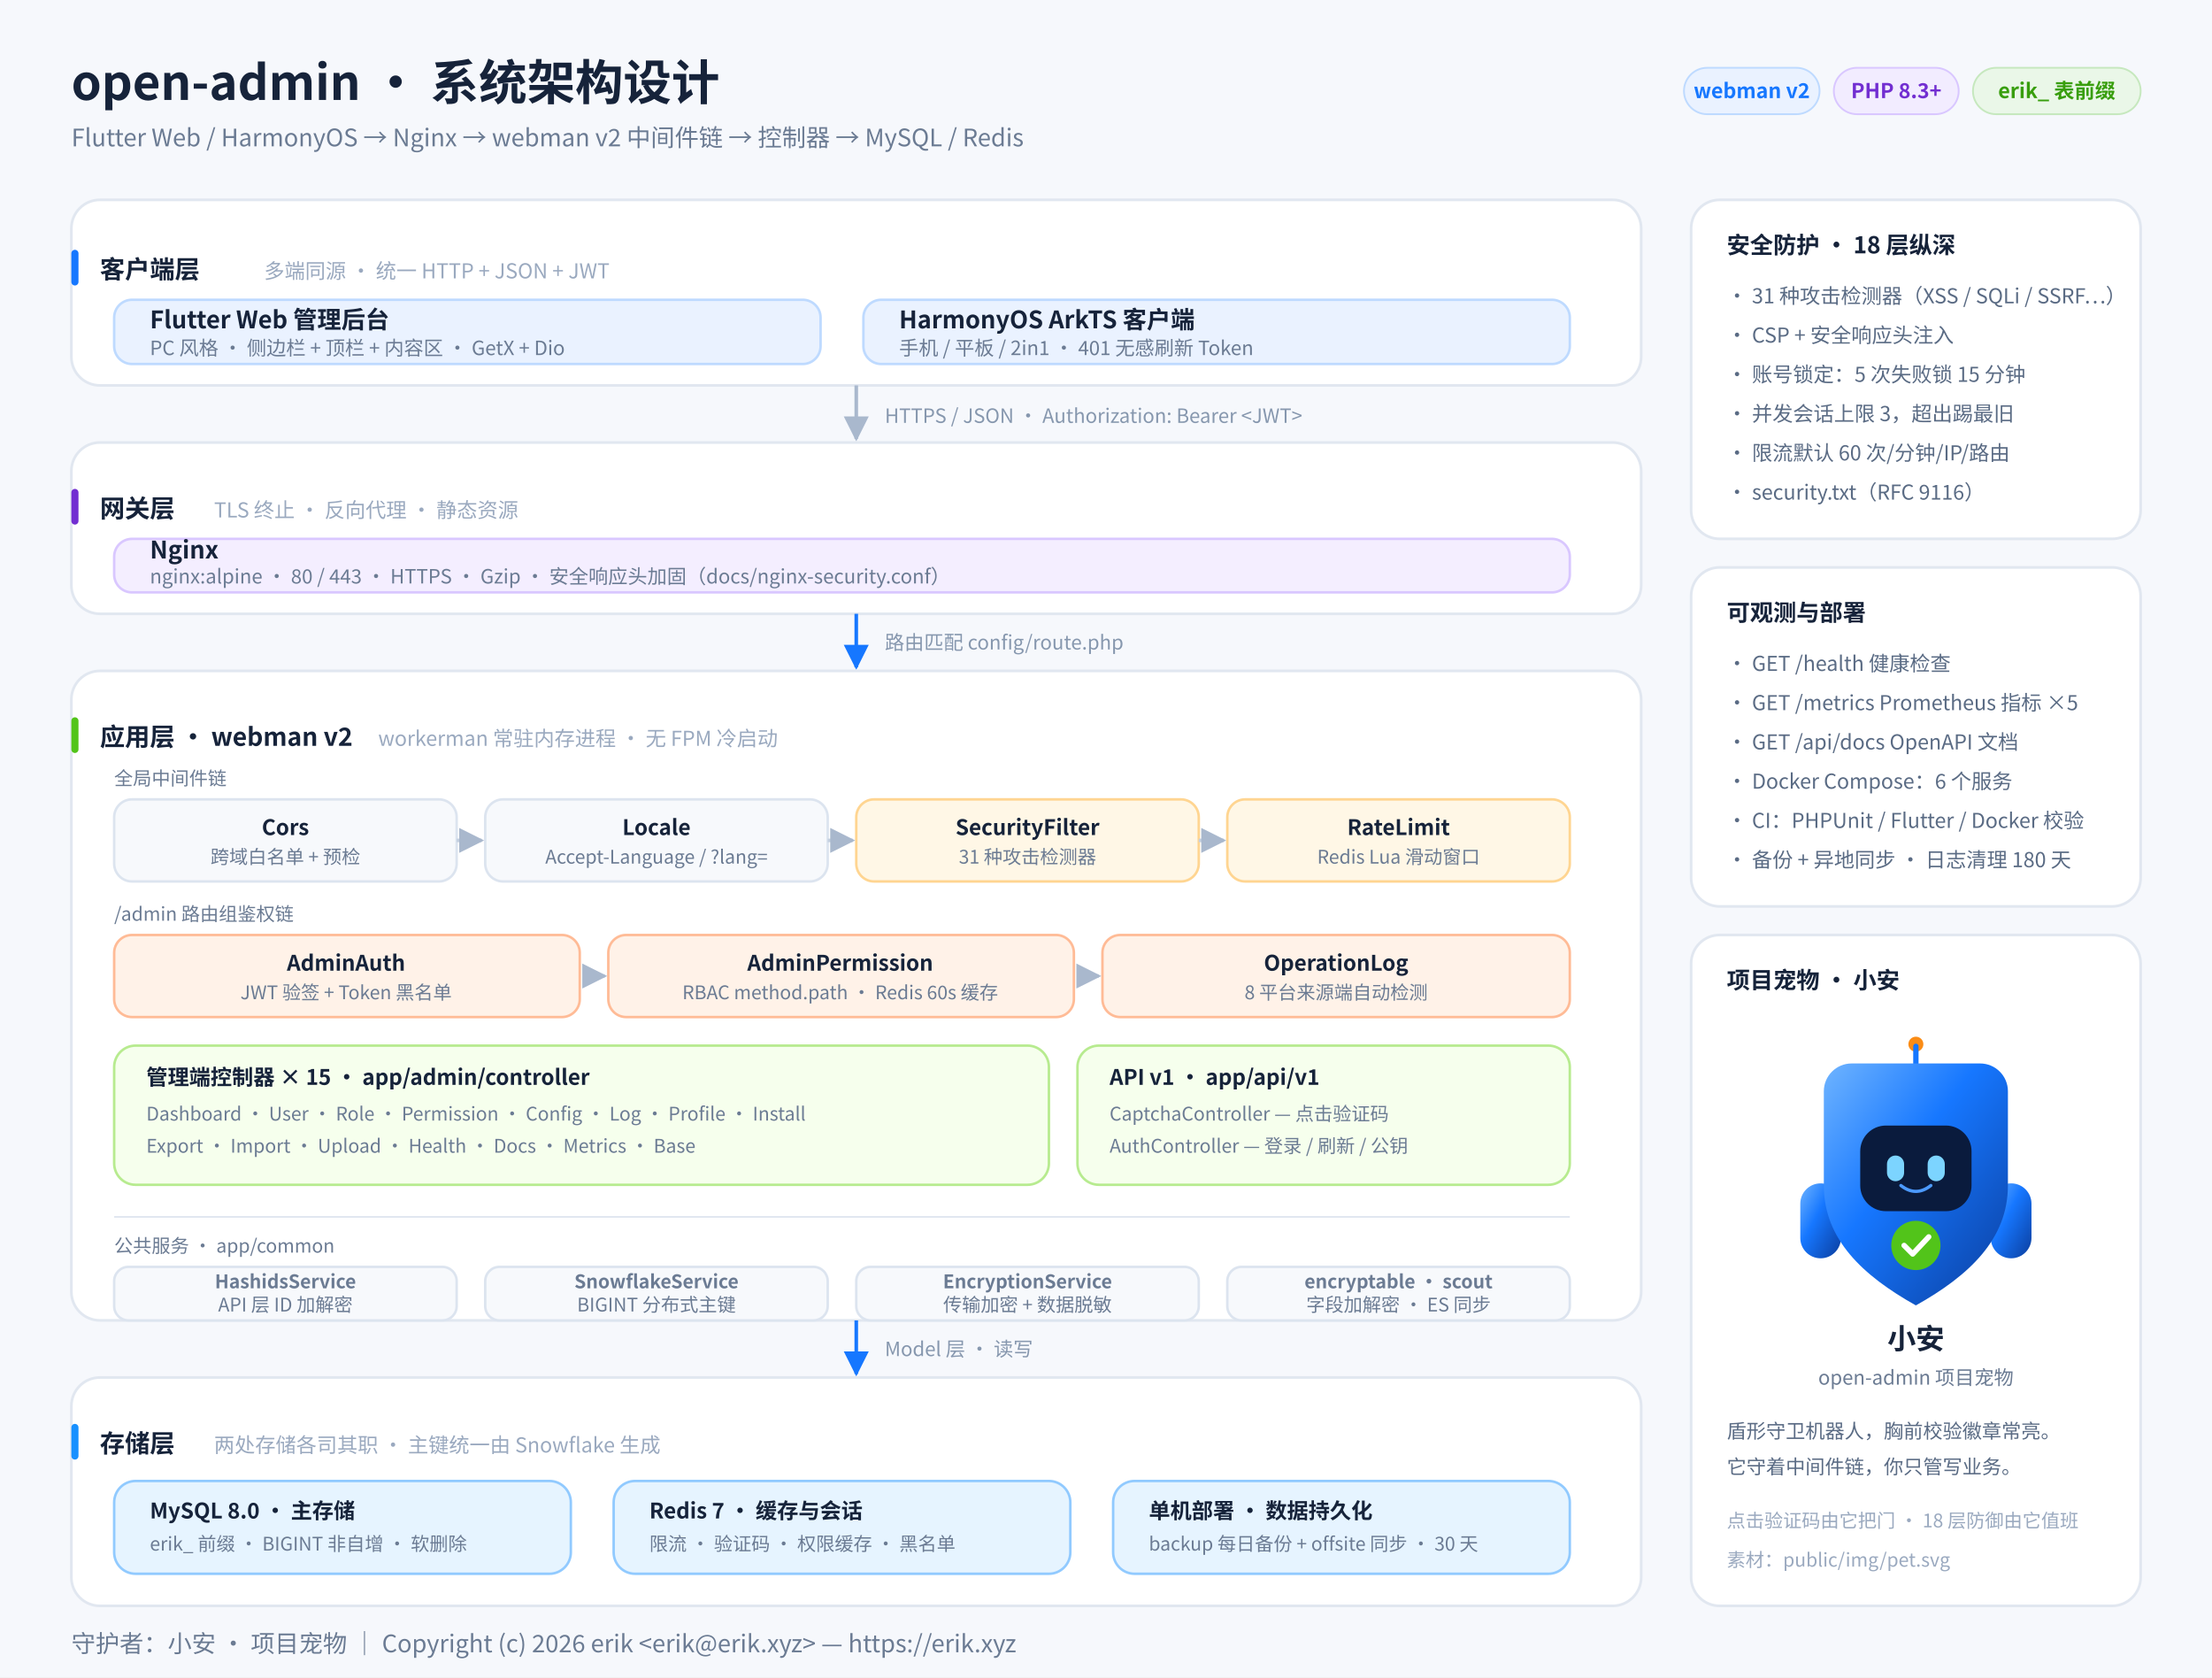
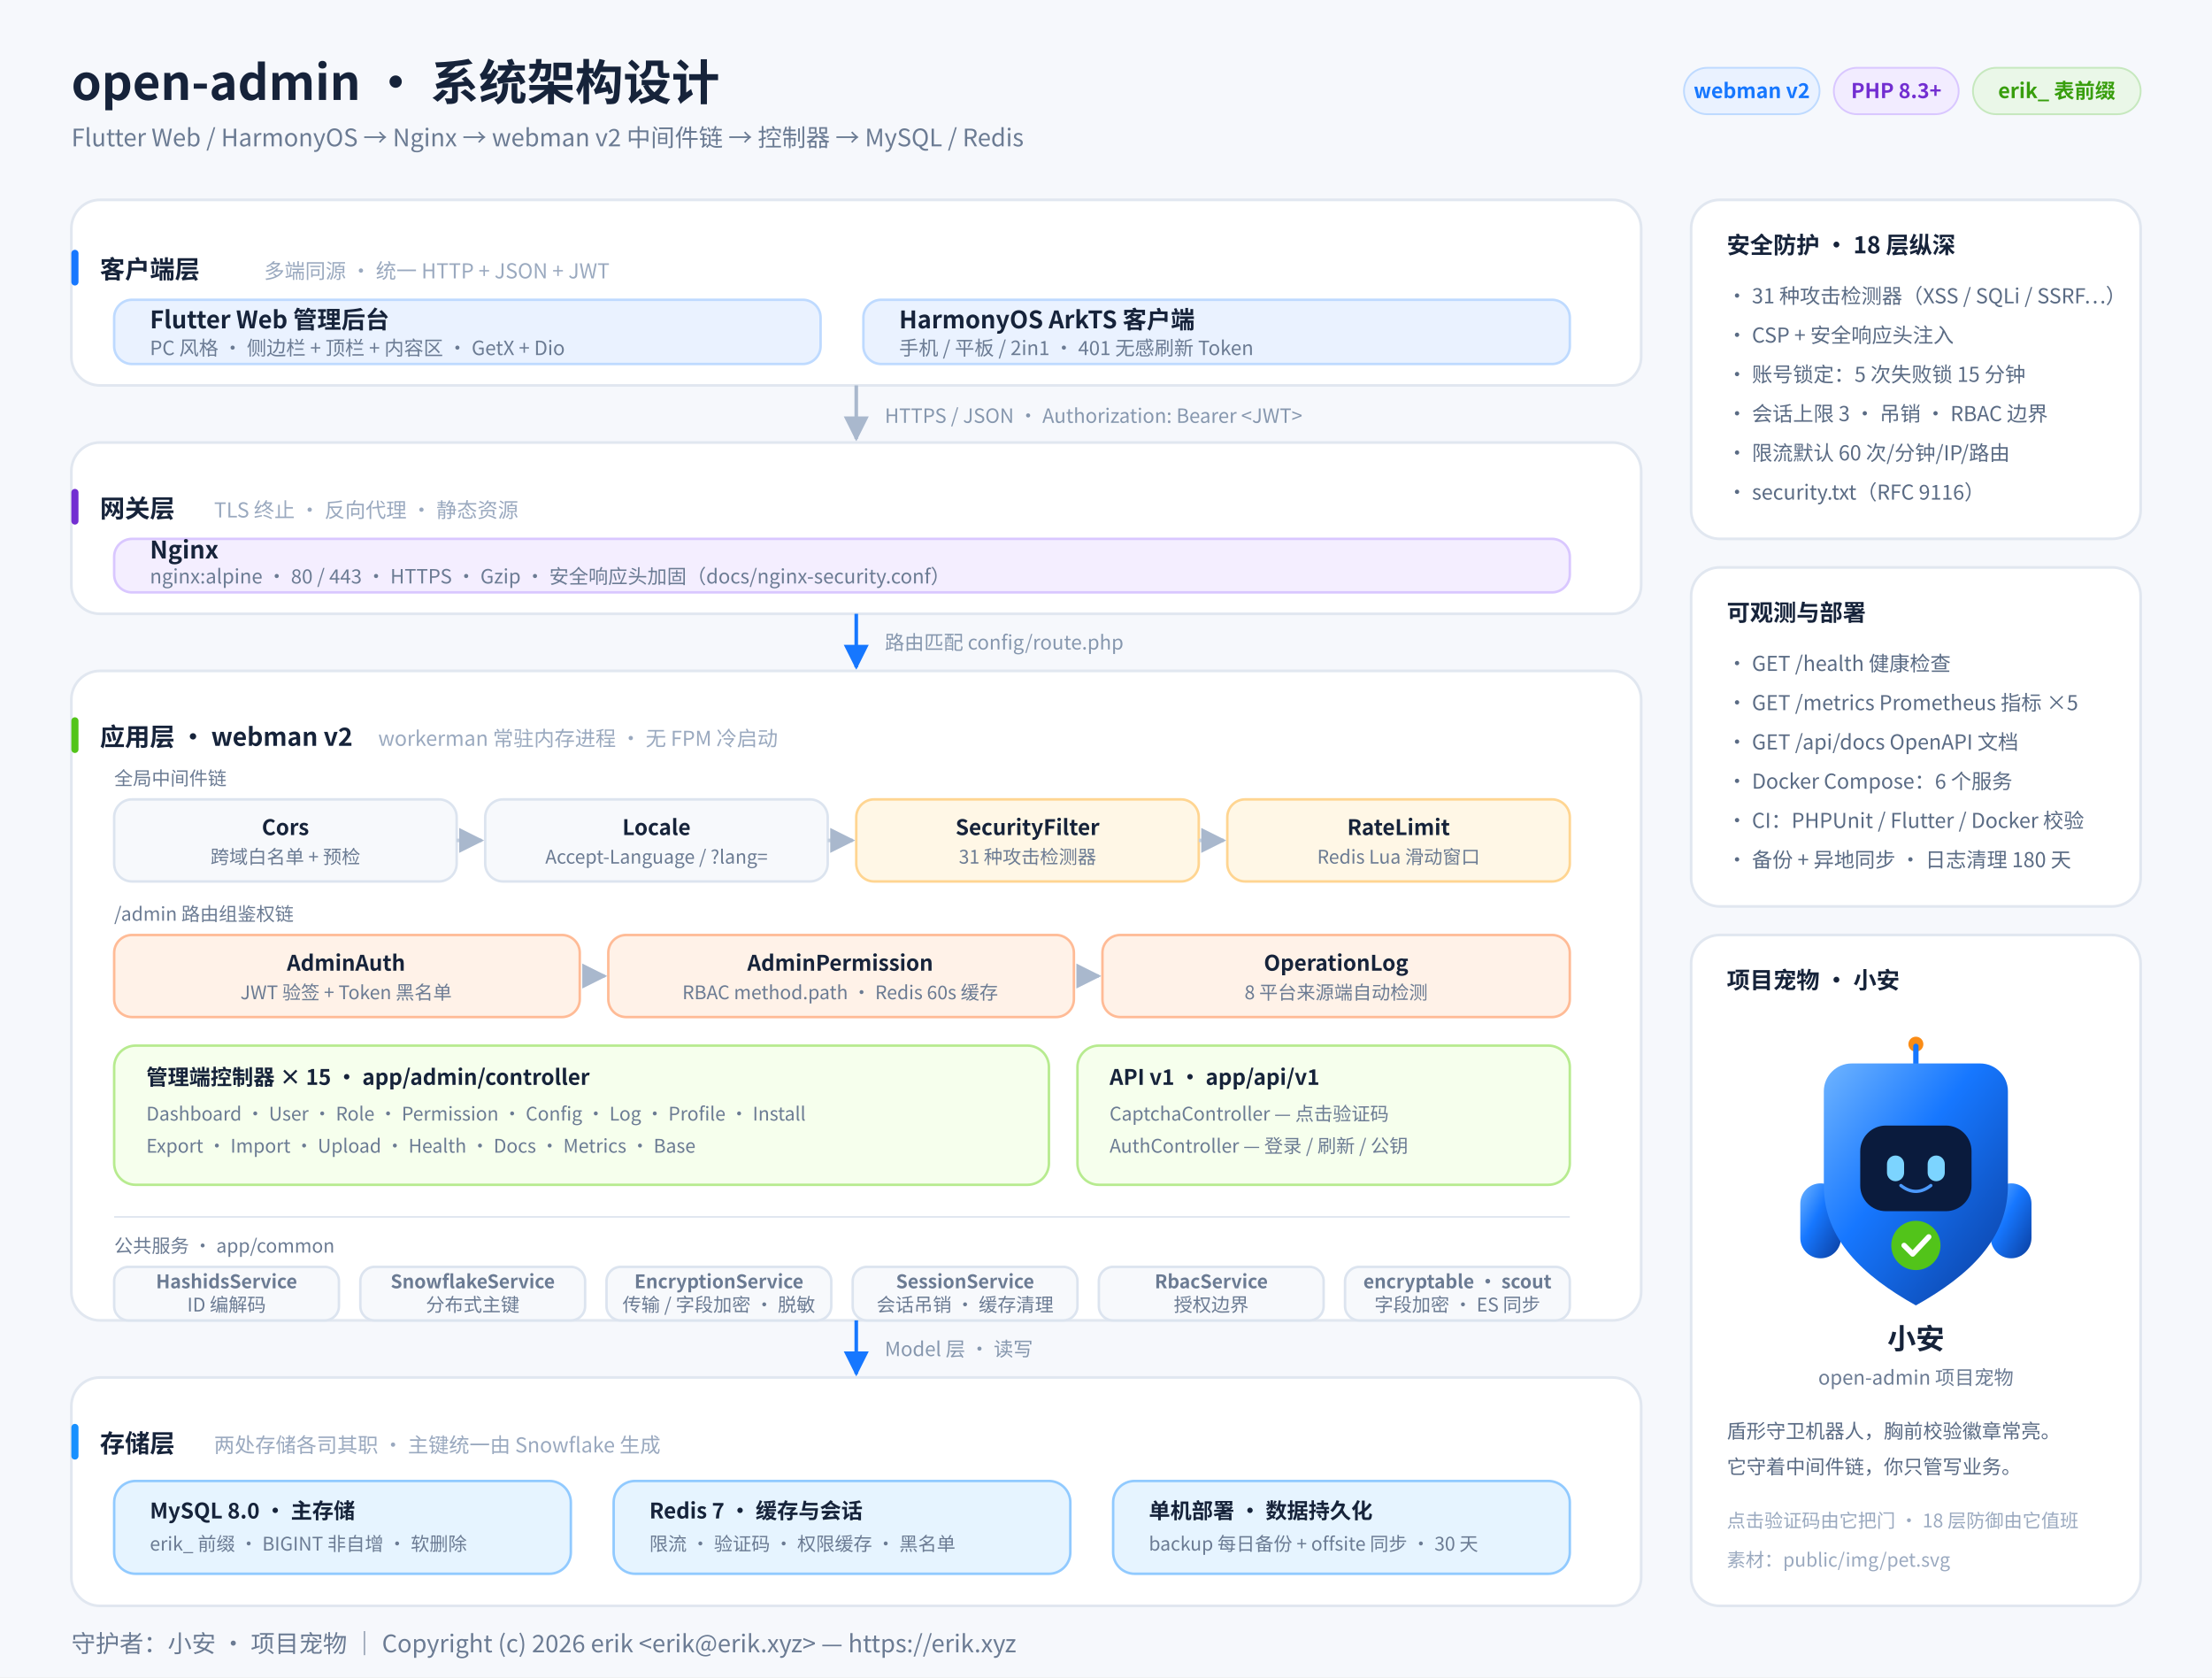
<svg xmlns="http://www.w3.org/2000/svg" viewBox="0 0 1240 940" width="1240" height="940" role="img" aria-label="open-admin 系统架构设计图">
  <defs>
    <marker id="arw" viewBox="0 0 10 10" refX="9" refY="5" markerWidth="7" markerHeight="7" orient="auto-start-reverse">
      <path d="M 0 0 L 10 5 L 0 10 z" fill="#A9B8CD" />
    </marker>
    <marker id="arwBlue" viewBox="0 0 10 10" refX="9" refY="5" markerWidth="7" markerHeight="7" orient="auto-start-reverse">
      <path d="M 0 0 L 10 5 L 0 10 z" fill="#1677FF" />
    </marker>
    <linearGradient id="shieldGrad" x1="0" y1="0" x2="1" y2="1">
      <stop offset="0" stop-color="#6FB4FF" />
      <stop offset="0.42" stop-color="#1677FF" />
      <stop offset="1" stop-color="#0B3E9E" />
    </linearGradient>
    <style>
      text { font-family: system-ui, -apple-system, "PingFang SC", "Microsoft YaHei", "Noto Sans CJK SC", "Segoe UI", sans-serif; }
      .t1 { font-size: 27px; font-weight: 700; fill: #16233A; }
      .t2 { font-size: 13.5px; fill: #6B7B93; }
      .bandName { font-size: 14px; font-weight: 700; fill: #16233A; }
      .bandHint { font-size: 11.5px; fill: #9AA9BF; }
      .nTitle { font-size: 13.5px; font-weight: 600; fill: #16233A; }
      .nSub { font-size: 11px; fill: #6B7B93; }
      .chipT { font-size: 12px; font-weight: 600; fill: #16233A; }
      .chipS { font-size: 10.5px; fill: #6B7B93; }
      .railT { font-size: 13px; font-weight: 700; fill: #16233A; }
      .railI { font-size: 11.5px; fill: #5A6B84; }
      .flow { font-size: 11px; fill: #8697AE; }
      .band { fill: #FFFFFF; stroke: #E1E7F0; stroke-width: 1.5; }
      .railCard { fill: #FFFFFF; stroke: #E1E7F0; stroke-width: 1.5; }
      .node { stroke-width: 1.4; }
      .ctr { text-anchor: middle; }
    </style>
  </defs>
  <rect width="1240" height="940" fill="#F6F8FC" />
  <text class="t1" x="40" y="56">open-admin · 系统架构设计</text>
  <text class="t2" x="40" y="82">Flutter Web / HarmonyOS → Nginx → webman v2 中间件链 → 控制器 → MySQL / Redis</text>
  <g font-size="11.5" font-weight="600">
    <rect x="944" y="38" width="76" height="26" rx="13" fill="#EAF2FF" stroke="#BEDAFF" />
    <text x="982" y="55" class="ctr" fill="#1677FF">webman v2</text>
    <rect x="1028" y="38" width="70" height="26" rx="13" fill="#F2ECFF" stroke="#D9C7FF" />
    <text x="1063" y="55" class="ctr" fill="#722ED1">PHP 8.3+</text>
    <rect x="1106" y="38" width="94" height="26" rx="13" fill="#EAF7E8" stroke="#C6E8BE" />
    <text x="1153" y="55" class="ctr" fill="#389E0D">erik_ 表前缀</text>
  </g>
  <rect class="band" x="40" y="112" width="880" height="104" rx="16" />
  <rect x="40" y="140" width="4" height="20" rx="2" fill="#1677FF" />
  <text class="bandName" x="56" y="156">客户端层</text>
  <text class="bandHint" x="148" y="156">多端同源 · 统一 HTTP + JSON + JWT</text>
  <rect class="node" x="64" y="168" width="396" height="36" rx="10" fill="#EAF2FF" stroke="#BEDAFF" />
  <text class="nTitle" x="84" y="184">Flutter Web 管理后台</text>
  <text class="nSub" x="84" y="199">PC 风格 · 侧边栏 + 顶栏 + 内容区 · GetX + Dio</text>
  <rect class="node" x="484" y="168" width="396" height="36" rx="10" fill="#EAF2FF" stroke="#BEDAFF" />
  <text class="nTitle" x="504" y="184">HarmonyOS ArkTS 客户端</text>
  <text class="nSub" x="504" y="199">手机 / 平板 / 2in1 · 401 无感刷新 Token</text>
  <path d="M 480 216 L 480 246" stroke="#A9B8CD" stroke-width="2" fill="none" marker-end="url(#arw)" />
  <text class="flow" x="496" y="237">HTTPS / JSON · Authorization: Bearer &lt;JWT&gt;</text>
  <rect class="band" x="40" y="248" width="880" height="96" rx="16" />
  <rect x="40" y="274" width="4" height="20" rx="2" fill="#722ED1" />
  <text class="bandName" x="56" y="290">网关层</text>
  <text class="bandHint" x="120" y="290">TLS 终止 · 反向代理 · 静态资源</text>
  <rect class="node" x="64" y="302" width="816" height="30" rx="10" fill="#F4EEFF" stroke="#D9C7FF" />
  <text class="nTitle" x="84" y="313" fill="#531DAB" font-size="12.5">Nginx</text>
  <text class="nSub" x="84" y="327">nginx:alpine · 80 / 443 · HTTPS · Gzip · 安全响应头加固（docs/nginx-security.conf）</text>
  <path d="M 480 344 L 480 374" stroke="#1677FF" stroke-width="2" fill="none" marker-end="url(#arwBlue)" />
  <text class="flow" x="496" y="364">路由匹配 config/route.php</text>
  <rect class="band" x="40" y="376" width="880" height="364" rx="16" stroke="#BEDAFF" />
  <rect x="40" y="402" width="4" height="20" rx="2" fill="#52C41A" />
  <text class="bandName" x="56" y="418" fill="#1677FF">应用层 · webman v2</text>
  <text class="bandHint" x="212" y="418">workerman 常驻内存进程 · 无 FPM 冷启动</text>
  <text class="chipS" x="64" y="440" font-size="11">全局中间件链</text>
  <rect class="node" x="64" y="448" width="192" height="46" rx="10" fill="#F7F9FC" stroke="#DCE4EF" />
  <text class="chipT ctr" x="160" y="468">Cors</text>
  <text class="chipS ctr" x="160" y="484">跨域白名单 + 预检</text>
  <rect class="node" x="272" y="448" width="192" height="46" rx="10" fill="#F7F9FC" stroke="#DCE4EF" />
  <text class="chipT ctr" x="368" y="468">Locale</text>
  <text class="chipS ctr" x="368" y="484">Accept-Language / ?lang=</text>
  <rect class="node" x="480" y="448" width="192" height="46" rx="10" fill="#FFF7E6" stroke="#FFD591" />
  <text class="chipT ctr" x="576" y="468" fill="#AD4E00">SecurityFilter</text>
  <text class="chipS ctr" x="576" y="484">31 种攻击检测器</text>
  <rect class="node" x="688" y="448" width="192" height="46" rx="10" fill="#FFF7E6" stroke="#FFD591" />
  <text class="chipT ctr" x="784" y="468" fill="#AD4E00">RateLimit</text>
  <text class="chipS ctr" x="784" y="484">Redis Lua 滑动窗口</text>
  <path d="M 256 471 L 270 471" stroke="#C4D0E0" stroke-width="2" marker-end="url(#arw)" />
  <path d="M 464 471 L 478 471" stroke="#C4D0E0" stroke-width="2" marker-end="url(#arw)" />
  <path d="M 672 471 L 686 471" stroke="#C4D0E0" stroke-width="2" marker-end="url(#arw)" />
  <text class="chipS" x="64" y="516" font-size="11">/admin 路由组鉴权链</text>
  <rect class="node" x="64" y="524" width="261" height="46" rx="10" fill="#FFF2E8" stroke="#FFBB96" />
  <text class="chipT ctr" x="194" y="544" fill="#AD4E00">AdminAuth</text>
  <text class="chipS ctr" x="194" y="560">JWT 验签 + Token 黑名单</text>
  <rect class="node" x="341" y="524" width="261" height="46" rx="10" fill="#FFF2E8" stroke="#FFBB96" />
  <text class="chipT ctr" x="471" y="544" fill="#AD4E00">AdminPermission</text>
  <text class="chipS ctr" x="471" y="560">RBAC method.path · Redis 60s 缓存</text>
  <rect class="node" x="618" y="524" width="262" height="46" rx="10" fill="#FFF2E8" stroke="#FFBB96" />
  <text class="chipT ctr" x="749" y="544" fill="#AD4E00">OperationLog</text>
  <text class="chipS ctr" x="749" y="560">8 平台来源端自动检测</text>
  <path d="M 327 547 L 339 547" stroke="#C4D0E0" stroke-width="2" marker-end="url(#arw)" />
  <path d="M 604 547 L 616 547" stroke="#C4D0E0" stroke-width="2" marker-end="url(#arw)" />
  <rect class="node" x="64" y="586" width="524" height="78" rx="12" fill="#F6FFED" stroke="#B7EB8F" />
  <text class="chipT" x="82" y="608" fill="#389E0D">管理端控制器 × 15 · app/admin/controller</text>
  <text class="chipS" x="82" y="628">Dashboard · User · Role · Permission · Config · Log · Profile · Install</text>
  <text class="chipS" x="82" y="646">Export · Import · Upload · Health · Docs · Metrics · Base</text>
  <rect class="node" x="604" y="586" width="276" height="78" rx="12" fill="#F6FFED" stroke="#B7EB8F" />
  <text class="chipT" x="622" y="608" fill="#389E0D">API v1 · app/api/v1</text>
  <text class="chipS" x="622" y="628">CaptchaController — 点击验证码</text>
  <text class="chipS" x="622" y="646">AuthController — 登录 / 刷新 / 公钥</text>
  <line x1="64" y1="682" x2="880" y2="682" stroke="#E1E7F0" stroke-width="1" />
  <text class="chipS" x="64" y="702" font-size="11">公共服务 · app/common</text>
-   <rect class="node" x="64" y="710" width="192" height="30" rx="8" fill="#F7F9FC" stroke="#DCE4EF" />
-   <text class="chipS ctr" x="160" y="722" font-size="11.5" fill="#16233A" font-weight="600">HashidsService</text>
-   <text class="chipS ctr" x="160" y="735">API 层 ID 加解密</text>
-   <rect class="node" x="272" y="710" width="192" height="30" rx="8" fill="#F7F9FC" stroke="#DCE4EF" />
-   <text class="chipS ctr" x="368" y="722" font-size="11.5" fill="#16233A" font-weight="600">SnowflakeService</text>
-   <text class="chipS ctr" x="368" y="735">BIGINT 分布式主键</text>
-   <rect class="node" x="480" y="710" width="192" height="30" rx="8" fill="#F7F9FC" stroke="#DCE4EF" />
-   <text class="chipS ctr" x="576" y="722" font-size="11.5" fill="#16233A" font-weight="600">EncryptionService</text>
-   <text class="chipS ctr" x="576" y="735">传输加密 + 数据脱敏</text>
-   <rect class="node" x="688" y="710" width="192" height="30" rx="8" fill="#F7F9FC" stroke="#DCE4EF" />
-   <text class="chipS ctr" x="784" y="722" font-size="11.5" fill="#16233A" font-weight="600">encryptable · scout</text>
-   <text class="chipS ctr" x="784" y="735">字段加解密 · ES 同步</text>
+   <rect class="node" x="64" y="710" width="126" height="30" rx="8" fill="#F7F9FC" stroke="#DCE4EF" />
+   <text class="chipS ctr" x="127" y="722" font-size="10.5" fill="#16233A" font-weight="600">HashidsService</text>
+   <text class="chipS ctr" x="127" y="735" font-size="9.5">ID 编解码</text>
+   <rect class="node" x="202" y="710" width="126" height="30" rx="8" fill="#F7F9FC" stroke="#DCE4EF" />
+   <text class="chipS ctr" x="265" y="722" font-size="10.5" fill="#16233A" font-weight="600">SnowflakeService</text>
+   <text class="chipS ctr" x="265" y="735" font-size="9.5">分布式主键</text>
+   <rect class="node" x="340" y="710" width="126" height="30" rx="8" fill="#F7F9FC" stroke="#DCE4EF" />
+   <text class="chipS ctr" x="403" y="722" font-size="10.5" fill="#16233A" font-weight="600">EncryptionService</text>
+   <text class="chipS ctr" x="403" y="735" font-size="9.5">传输 / 字段加密 · 脱敏</text>
+   <rect class="node" x="478" y="710" width="126" height="30" rx="8" fill="#F7F9FC" stroke="#DCE4EF" />
+   <text class="chipS ctr" x="541" y="722" font-size="10.5" fill="#16233A" font-weight="600">SessionService</text>
+   <text class="chipS ctr" x="541" y="735" font-size="9.5">会话吊销 · 缓存清理</text>
+   <rect class="node" x="616" y="710" width="126" height="30" rx="8" fill="#F7F9FC" stroke="#DCE4EF" />
+   <text class="chipS ctr" x="679" y="722" font-size="10.5" fill="#16233A" font-weight="600">RbacService</text>
+   <text class="chipS ctr" x="679" y="735" font-size="9.5">授权边界</text>
+   <rect class="node" x="754" y="710" width="126" height="30" rx="8" fill="#F7F9FC" stroke="#DCE4EF" />
+   <text class="chipS ctr" x="817" y="722" font-size="10.5" fill="#16233A" font-weight="600">encryptable · scout</text>
+   <text class="chipS ctr" x="817" y="735" font-size="9.5">字段加密 · ES 同步</text>
  <path d="M 480 740 L 480 770" stroke="#1677FF" stroke-width="2" fill="none" marker-end="url(#arwBlue)" />
  <text class="flow" x="496" y="760">Model 层 · 读写</text>
  <rect class="band" x="40" y="772" width="880" height="128" rx="16" />
  <rect x="40" y="798" width="4" height="20" rx="2" fill="#1890FF" />
  <text class="bandName" x="56" y="814">存储层</text>
  <text class="bandHint" x="120" y="814">两处存储各司其职 · 主键统一由 Snowflake 生成</text>
  <rect class="node" x="64" y="830" width="256" height="52" rx="12" fill="#E6F4FF" stroke="#91CAFF" />
  <text class="chipT" x="84" y="851">MySQL 8.0 · 主存储</text>
  <text class="chipS" x="84" y="869">erik_ 前缀 · BIGINT 非自增 · 软删除</text>
  <rect class="node" x="344" y="830" width="256" height="52" rx="12" fill="#E6F4FF" stroke="#91CAFF" />
  <text class="chipT" x="364" y="851">Redis 7 · 缓存与会话</text>
  <text class="chipS" x="364" y="869">限流 · 验证码 · 权限缓存 · 黑名单</text>
  <rect class="node" x="624" y="830" width="256" height="52" rx="12" fill="#E6F4FF" stroke="#91CAFF" />
  <text class="chipT" x="644" y="851">单机部署 · 数据持久化</text>
  <text class="chipS" x="644" y="869">backup 每日备份 + offsite 同步 · 30 天</text>
  <rect class="railCard" x="948" y="112" width="252" height="190" rx="16" />
  <text class="railT" x="968" y="142">安全防护 · 18 层纵深</text>
  <g class="railI">
    <text x="968" y="170">· 31 种攻击检测器（XSS / SQLi / SSRF…）</text>
    <text x="968" y="192">· CSP + 安全响应头注入</text>
    <text x="968" y="214">· 账号锁定：5 次失败锁 15 分钟</text>
-     <text x="968" y="236">· 并发会话上限 3，超出踢最旧</text>
+     <text x="968" y="236">· 会话上限 3 · 吊销 · RBAC 边界</text>
    <text x="968" y="258">· 限流默认 60 次/分钟/IP/路由</text>
    <text x="968" y="280">· security.txt（RFC 9116）</text>
  </g>
  <rect class="railCard" x="948" y="318" width="252" height="190" rx="16" />
  <text class="railT" x="968" y="348">可观测与部署</text>
  <g class="railI">
    <text x="968" y="376">· GET /health 健康检查</text>
    <text x="968" y="398">· GET /metrics Prometheus 指标 ×5</text>
    <text x="968" y="420">· GET /api/docs OpenAPI 文档</text>
    <text x="968" y="442">· Docker Compose：6 个服务</text>
    <text x="968" y="464">· CI：PHPUnit / Flutter / Docker 校验</text>
    <text x="968" y="486">· 备份 + 异地同步 · 日志清理 180 天</text>
  </g>
  <rect class="railCard" x="948" y="524" width="252" height="376" rx="16" stroke="#BEDAFF" />
  <text class="railT" x="968" y="554">项目宠物 · 小安</text>
  <g transform="translate(1002 568.4) scale(0.6)">
    <circle cx="120" cy="28" r="7" fill="#FA8C16" />
    <line x1="120" y1="48" x2="120" y2="30" stroke="#1677FF" stroke-width="5" stroke-linecap="round" />
    <rect x="12" y="158" width="38" height="70" rx="19" fill="url(#shieldGrad)" />
    <rect x="190" y="158" width="38" height="70" rx="19" fill="url(#shieldGrad)" />
    <path d="M 60 46 H 180 A 26 26 0 0 1 206 72 V 160 C 206 210 170 244 120 272              C 70 244 34 210 34 160 V 72 A 26 26 0 0 1 60 46 Z" fill="url(#shieldGrad)" />
    <rect x="68" y="104" width="104" height="80" rx="24" fill="#0A1B3D" />
    <rect x="93" y="132" width="16" height="24" rx="8" fill="#7CD4FF" />
    <rect x="131" y="132" width="16" height="24" rx="8" fill="#7CD4FF" />
    <path d="M 106 160 Q 120 171 134 160" fill="none" stroke="#4C9AFF" stroke-width="3" stroke-linecap="round" />
    <circle cx="120" cy="216" r="23" fill="#52C41A" />
    <path d="M 109 216 l 8 8 l 15 -16" fill="none" stroke="#FFFFFF" stroke-width="5" stroke-linecap="round" stroke-linejoin="round" />
  </g>
  <text x="1074" y="756" class="ctr" font-size="16" font-weight="700" fill="#16233A">小安</text>
  <text x="1074" y="776" class="ctr" font-size="11" fill="#6B7B93">open-admin 项目宠物</text>
  <text x="968" y="806" font-size="11" fill="#5A6B84">盾形守卫机器人，胸前校验徽章常亮。</text>
  <text x="968" y="826" font-size="11" fill="#5A6B84">它守着中间件链，你只管写业务。</text>
  <text x="968" y="856" font-size="10.5" fill="#9AA9BF">点击验证码由它把门 · 18 层防御由它值班</text>
  <text x="968" y="878" font-size="10.5" fill="#9AA9BF">素材：public/img/pet.svg</text>
  <text class="t2" x="40" y="926" font-size="11.5">
    守护者：小安 · 项目宠物 ｜ Copyright (c) 2026 erik &lt;erik@erik.xyz&gt; — https://erik.xyz
  </text>
</svg>
